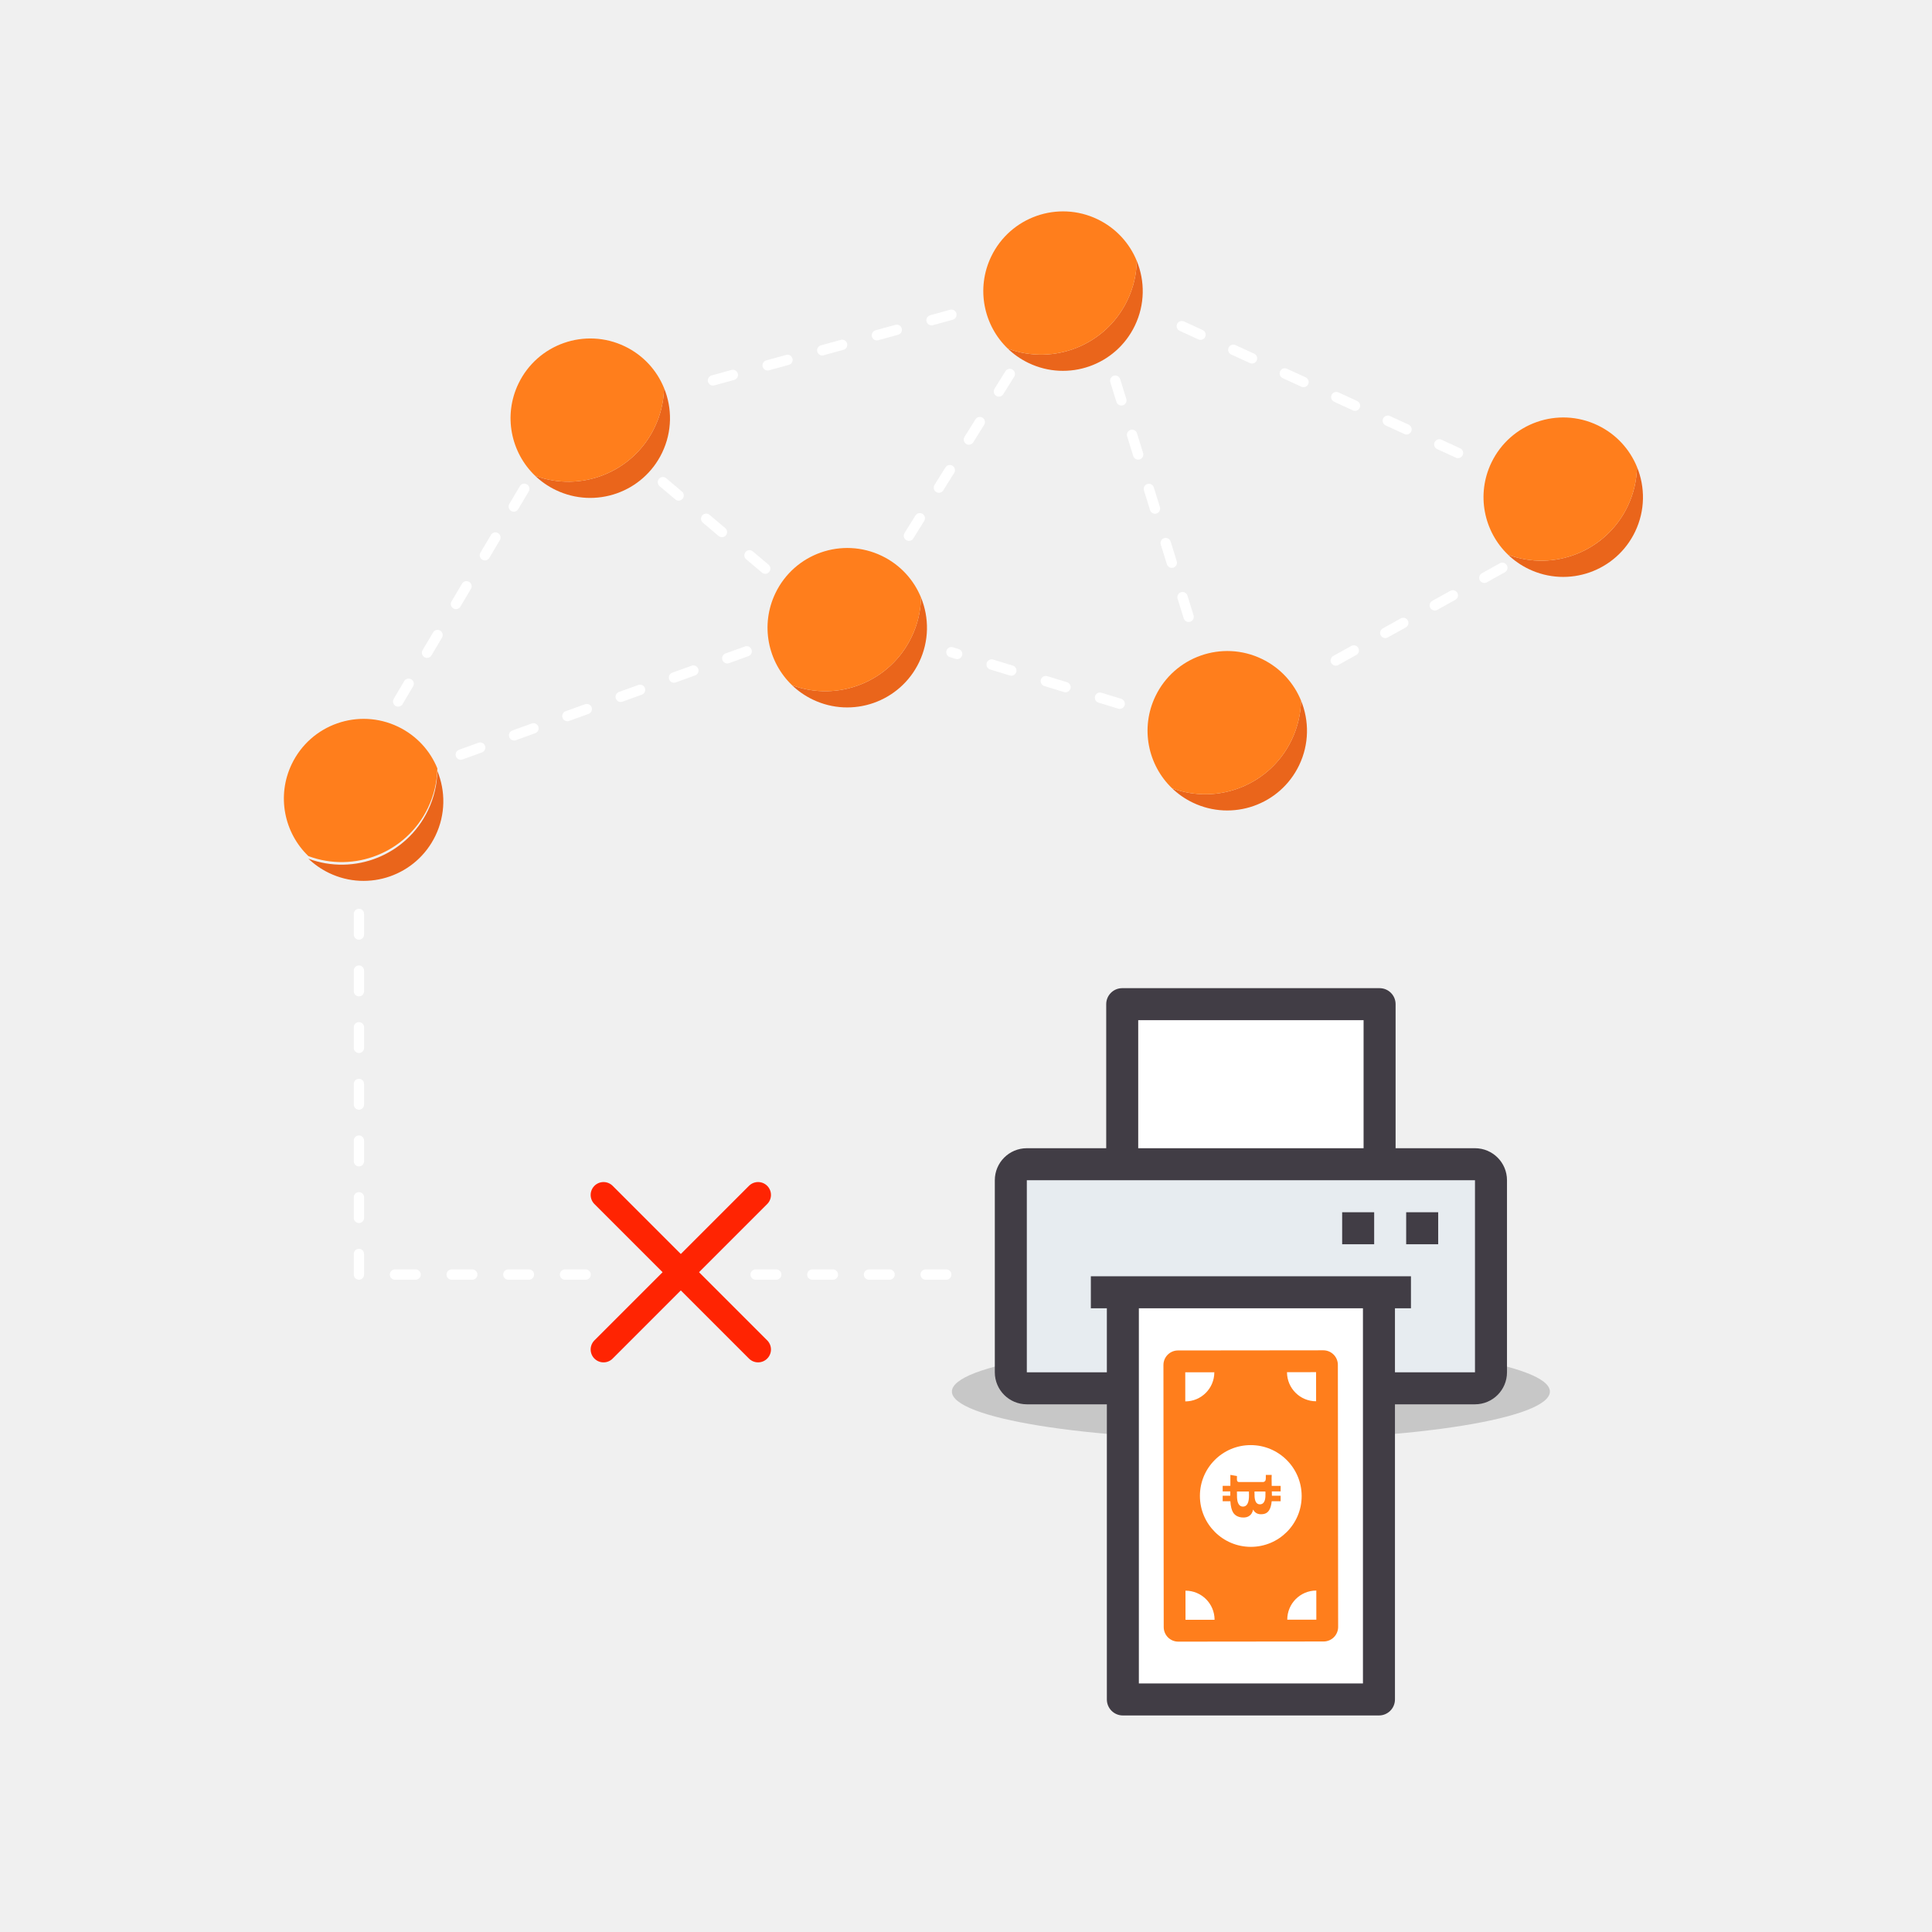
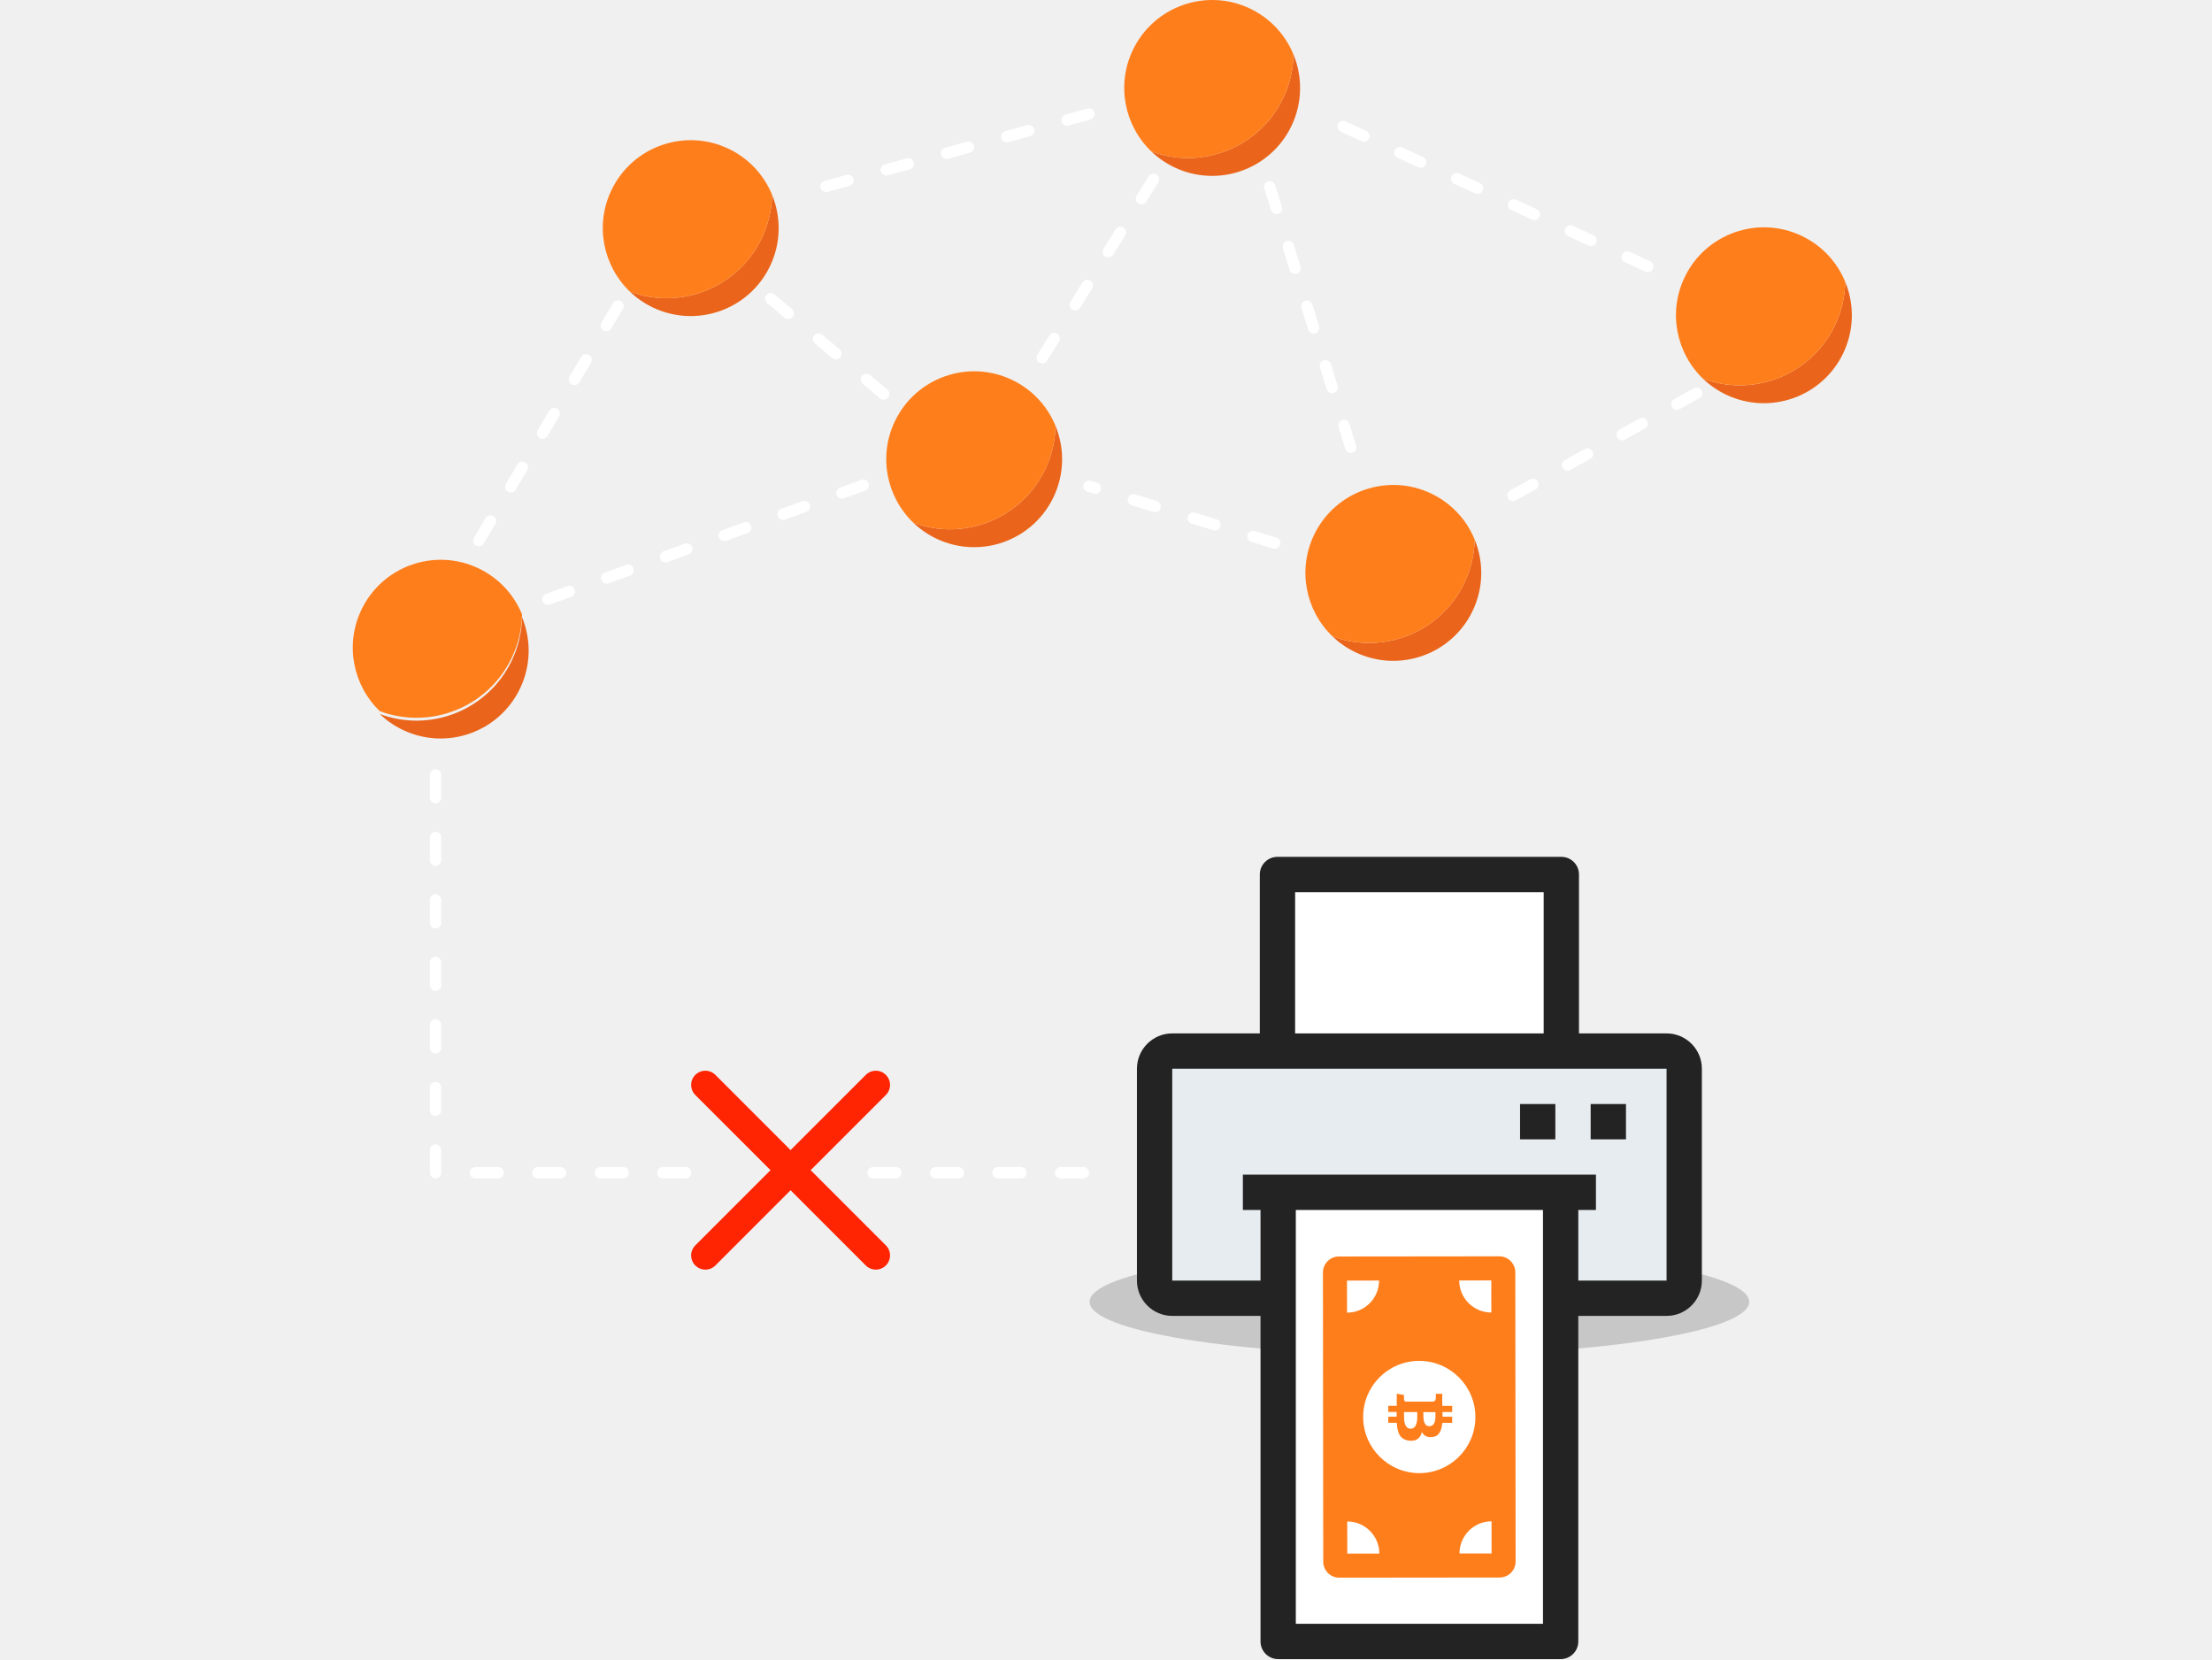
- <svg xmlns="http://www.w3.org/2000/svg" version="1.1" id="Layer_1" x="0px" y="0px" width="375px" height="375px" viewBox="0 0 375 375" enable-background="new 0 0 375 375" xml:space="preserve">
+ <svg xmlns="http://www.w3.org/2000/svg" version="1.1" id="Layer_1" x="0px" y="0px" width="300px" height="225px" viewBox="37.5 75 300 225" enable-background="new 37.5 75 300 225" xml:space="preserve">
  <g>
-     <ellipse opacity="0.2" fill="#232323" enable-background="new    " cx="242.799" cy="270.101" rx="58.035" ry="9.369" />
-     <path fill="#413D45" d="M286.293,222.869h-15.409v-27.961c0-1.716-1.39-3.106-3.106-3.106h-49.956   c-1.716,0-3.106,1.391-3.106,3.106v27.961h-15.409c-3.432,0-6.214,2.781-6.214,6.213v37.281c0,3.431,2.782,6.213,6.214,6.213   h15.533v57.287c0,1.717,1.391,3.107,3.106,3.107h49.707c1.717,0,3.107-1.391,3.107-3.107v-57.287h15.533   c3.431,0,6.213-2.782,6.213-6.213v-37.281C292.506,225.65,289.724,222.869,286.293,222.869z" />
-     <rect x="220.928" y="198.016" fill="#FFFFFF" width="43.742" height="24.854" />
-     <rect x="221.053" y="253.937" fill="#FFFFFF" width="43.493" height="72.82" />
-     <polygon fill="#E7ECF0" points="286.293,266.363 270.76,266.363 270.76,253.937 273.866,253.937 273.866,247.723 211.732,247.723    211.732,253.937 214.839,253.937 214.839,266.363 199.306,266.363 199.306,229.082 286.293,229.082  " />
-     <rect x="272.938" y="235.296" fill="#413D45" width="6.214" height="6.213" />
-     <rect x="260.512" y="235.296" fill="#413D45" width="6.213" height="6.213" />
+     <g>
+       <line fill="none" stroke="#FF2402" stroke-width="3.853" stroke-linecap="round" stroke-miterlimit="10" x1="133.163" y1="245.253" x2="156.283" y2="222.132" />
+     </g>
+     <g>
+       <line fill="none" stroke="#FF2402" stroke-width="3.853" stroke-linecap="round" stroke-miterlimit="10" x1="156.283" y1="245.252" x2="133.163" y2="222.132" />
+     </g>
+   </g>
+   <g>
+     <path fill="#EA651B" d="M268.468,126.358c0.888,0.852,1.923,1.581,3.091,2.143c5.935,2.854,13.061,0.359,15.916-5.577   c1.523-3.166,1.521-6.67,0.289-9.685c-0.04,1.989-0.496,4-1.413,5.91C283.117,125.87,275.32,128.914,268.468,126.358z" />
+     <g>
+       <path fill="#FF7E1C" d="M265.983,112.585c-2.294,4.766-1.135,10.299,2.484,13.772c6.853,2.556,14.649-0.488,17.883-7.208    c0.917-1.911,1.373-3.921,1.413-5.91c-1.077-2.637-3.099-4.897-5.865-6.229C275.964,104.155,268.839,106.652,265.983,112.585z" />
+     </g>
+   </g>
+   <g>
+     <path fill="#EA651B" d="M218.207,161.296c0.889,0.852,1.924,1.581,3.093,2.144c5.934,2.854,13.059,0.358,15.914-5.577   c1.523-3.165,1.522-6.67,0.29-9.685c-0.039,1.989-0.497,4-1.414,5.91C232.856,160.808,225.061,163.853,218.207,161.296z" />
+     <path fill="#FF7E1C" d="M215.724,147.523c-2.293,4.766-1.134,10.299,2.485,13.772c6.854,2.557,14.649-0.488,17.881-7.208   c0.918-1.91,1.375-3.921,1.414-5.911c-1.076-2.635-3.097-4.897-5.865-6.229C225.702,139.093,218.579,141.59,215.724,147.523z" />
+   </g>
+   <g>
+     <path fill="#EA651B" d="M193.639,95.529c0.888,0.852,1.922,1.581,3.091,2.144c5.935,2.854,13.061,0.358,15.915-5.577   c1.522-3.166,1.521-6.67,0.288-9.685c-0.039,1.989-0.495,4-1.413,5.91C208.287,95.042,200.491,98.086,193.639,95.529z" />
+     <path fill="#FF7E1C" d="M191.154,81.757c-2.293,4.766-1.135,10.298,2.485,13.771c6.853,2.557,14.649-0.488,17.881-7.208   c0.919-1.91,1.375-3.921,1.413-5.911c-1.076-2.636-3.097-4.897-5.864-6.229C201.133,73.327,194.009,75.823,191.154,81.757z" />
+   </g>
+   <g>
+     <path fill="#EA651B" d="M161.361,145.882c0.888,0.852,1.923,1.581,3.091,2.144c5.934,2.854,13.061,0.358,15.915-5.577   c1.523-3.165,1.522-6.67,0.289-9.685c-0.04,1.989-0.496,4-1.414,5.91C176.011,145.394,168.214,148.439,161.361,145.882z" />
+     <path fill="#FF7E1C" d="M158.877,132.109c-2.292,4.766-1.133,10.299,2.484,13.772c6.854,2.557,14.65-0.488,17.883-7.208   c0.918-1.91,1.375-3.921,1.414-5.91c-1.078-2.636-3.098-4.897-5.866-6.229C168.856,123.679,161.731,126.176,158.877,132.109z" />
+   </g>
+   <g>
+     <path fill="#EA651B" d="M89.01,171.829c0.888,0.852,1.923,1.581,3.091,2.143c5.934,2.854,13.061,0.359,15.916-5.577   c1.523-3.166,1.522-6.67,0.29-9.686c-0.04,1.989-0.496,4.001-1.414,5.911C103.659,171.342,95.863,174.386,89.01,171.829z" />
+     <path fill="#FF7E1C" d="M86.525,157.671c-2.292,4.766-1.133,10.298,2.484,13.772c6.852,2.556,14.648-0.488,17.882-7.209   c0.918-1.91,1.375-3.921,1.414-5.91c-1.077-2.636-3.098-4.897-5.866-6.23C96.505,149.241,89.38,151.737,86.525,157.671z" />
+   </g>
+   <g>
+     <path fill="#EA651B" d="M122.918,114.54c0.888,0.852,1.923,1.581,3.091,2.143c5.935,2.855,13.061,0.359,15.916-5.576   c1.523-3.166,1.522-6.671,0.289-9.685c-0.04,1.989-0.496,4-1.414,5.909C137.567,114.053,129.771,117.097,122.918,114.54z" />
+     <path fill="#FF7E1C" d="M120.434,100.768c-2.292,4.765-1.133,10.298,2.484,13.771c6.853,2.557,14.649-0.487,17.883-7.208   c0.918-1.91,1.375-3.921,1.414-5.91c-1.078-2.637-3.098-4.898-5.867-6.23C130.413,92.337,123.289,94.833,120.434,100.768z" />
+   </g>
+   <line fill="none" stroke="#FFFFFF" stroke-width="1.541" stroke-linecap="round" stroke-miterlimit="10" stroke-dasharray="3.083,5.395" x1="260.987" y1="111.142" x2="216.8" y2="90.847" />
+   <line fill="none" stroke="#FFFFFF" stroke-width="1.541" stroke-linecap="round" stroke-miterlimit="10" stroke-dasharray="3.083,5.395" x1="210.378" y1="148.649" x2="185.202" y2="140.942" />
+   <line fill="none" stroke="#FFFFFF" stroke-width="1.541" stroke-linecap="round" stroke-miterlimit="10" stroke-dasharray="3.083,5.395" x1="209.71" y1="100.327" x2="221.296" y2="137.603" />
+   <line fill="none" stroke="#FFFFFF" stroke-width="1.541" stroke-linecap="round" stroke-miterlimit="10" stroke-dasharray="3.083,5.395" x1="267.617" y1="128.315" x2="238.65" y2="144.436" />
+   <line fill="none" stroke="#FFFFFF" stroke-width="1.541" stroke-linecap="round" stroke-miterlimit="10" stroke-dasharray="3.083,5.395" x1="193.937" y1="99.325" x2="177.751" y2="125.272" />
+   <line fill="none" stroke="#FFFFFF" stroke-width="1.541" stroke-linecap="round" stroke-miterlimit="10" stroke-dasharray="3.083,5.395" x1="154.576" y1="140.809" x2="109.416" y2="157.127" />
+   <line fill="none" stroke="#FFFFFF" stroke-width="1.541" stroke-linecap="round" stroke-miterlimit="10" stroke-dasharray="3.083,5.395" x1="121.312" y1="116.498" x2="101.081" y2="150.601" />
+   <line fill="none" stroke="#FFFFFF" stroke-width="1.541" stroke-linecap="round" stroke-miterlimit="10" stroke-dasharray="3.083,5.395" x1="185.202" y1="90.461" x2="146.024" y2="101.251" />
+   <line fill="none" stroke="#FFFFFF" stroke-width="1.541" stroke-linecap="round" stroke-miterlimit="10" stroke-dasharray="3.083,5.395" x1="142.042" y1="115.509" x2="157.751" y2="128.779" />
+   <polyline fill="none" stroke="#FFFFFF" stroke-width="1.541" stroke-linecap="round" stroke-miterlimit="10" stroke-dasharray="3.083,5.395" points="  96.571,180.095 96.571,234.045 133.565,234.045 " />
+   <line fill="none" stroke="#FFFFFF" stroke-width="1.541" stroke-linecap="round" stroke-miterlimit="10" stroke-dasharray="3.083,5.395" x1="155.915" y1="234.045" x2="185.202" y2="234.045" />
+   <g>
+     <ellipse opacity="0.2" fill="#232323" enable-background="new    " cx="230.004" cy="251.547" rx="44.729" ry="7.221" />
+     <path fill="#232323" d="M263.525,215.145h-11.876v-21.55c0-1.323-1.071-2.394-2.394-2.394h-38.5c-1.324,0-2.395,1.072-2.395,2.394   v21.55h-11.873c-2.646,0-4.79,2.143-4.79,4.788v28.732c0,2.645,2.144,4.789,4.79,4.789h11.97v44.151   c0,1.322,1.073,2.395,2.392,2.395h38.309c1.326,0,2.396-1.074,2.396-2.395v-44.151h11.972c2.645,0,4.788-2.145,4.788-4.789v-28.732   C268.313,217.287,266.17,215.145,263.525,215.145z" />
+     <rect x="213.148" y="195.99" fill="#FFFFFF" width="33.712" height="19.155" />
+     <rect x="213.244" y="239.089" fill="#FFFFFF" width="33.521" height="56.122" />
+     <polygon fill="#E7ECF0" points="263.525,248.665 251.554,248.665 251.554,239.089 253.948,239.089 253.948,234.299    206.062,234.299 206.062,239.089 208.456,239.089 208.456,248.665 196.485,248.665 196.485,219.933 263.525,219.933  " />
+     <rect x="253.232" y="224.722" fill="#232323" width="4.789" height="4.789" />
+     <rect x="243.656" y="224.722" fill="#232323" width="4.787" height="4.789" />
    <g>
      <g>
        <g>
-           <path fill="#FF7E1C" d="M259.732,315.783l-0.054-50.867c-0.001-1.56-1.267-2.824-2.825-2.822l-28.213,0.03      c-1.559,0.001-2.82,1.269-2.818,2.829l0.055,50.865c0,1.561,1.266,2.824,2.823,2.823l28.214-0.03      C258.472,318.609,259.734,317.343,259.732,315.783z" />
+           <path fill="#FF7E1C" d="M243.055,286.753l-0.043-39.203c-0.001-1.203-0.977-2.177-2.176-2.175l-21.743,0.023      c-1.203,0-2.174,0.978-2.173,2.18l0.043,39.202c0,1.202,0.976,2.178,2.176,2.176l21.744-0.023      C242.084,288.932,243.057,287.956,243.055,286.753z" />
        </g>
-         <path fill="#FFFFFF" d="M230.057,266.361l5.642-0.006c0.003,3.121-2.521,5.653-5.637,5.656L230.057,266.361z" />
-         <path fill="#FFFFFF" d="M249.805,266.34l5.644-0.006l0.006,5.651C252.337,271.988,249.809,269.462,249.805,266.34z" />
-         <path fill="#FFFFFF" d="M230.107,314.402l-0.007-5.653c3.117-0.003,5.646,2.523,5.648,5.648L230.107,314.402z" />
-         <path fill="#FFFFFF" d="M249.856,314.382c-0.004-3.124,2.52-5.657,5.638-5.66l0.005,5.654L249.856,314.382z" />
-         <path fill="#FFFFFF" d="M232.902,290.372c-0.012-5.453,4.401-9.876,9.854-9.878c5.453-0.004,9.885,4.415,9.896,9.868     c0.012,5.454-4.4,9.878-9.854,9.881C237.344,300.246,232.914,295.825,232.902,290.372z" />
+         <path fill="#FFFFFF" d="M220.184,248.664l4.351-0.005c0.002,2.406-1.943,4.355-4.346,4.357L220.184,248.664z" />
+         <path fill="#FFFFFF" d="M235.404,248.647l4.351-0.005l0.005,4.354C237.355,253,235.407,251.054,235.404,248.647z" />
+         <path fill="#FFFFFF" d="M220.224,285.689l-0.007-4.357c2.4-0.003,4.352,1.944,4.353,4.353L220.224,285.689z" />
+         <path fill="#FFFFFF" d="M235.442,285.673c-0.003-2.407,1.943-4.359,4.346-4.361l0.004,4.357L235.442,285.673z" />
+         <path fill="#FFFFFF" d="M222.377,267.169c-0.009-4.203,3.39-7.611,7.594-7.613c4.203-0.003,7.619,3.403,7.627,7.605     c0.01,4.203-3.391,7.613-7.594,7.616C225.801,274.778,222.387,271.372,222.377,267.169z" />
      </g>
      <g>
        <g>
          <g>
-             <path fill="#FF7E1C" d="M242.551,294.186c-0.366,0.293-0.871,0.41-1.515,0.352c-0.778-0.088-1.343-0.41-1.693-0.967       c-0.294-0.484-0.469-1.21-0.528-2.178h-1.494v-1.075h1.474v-0.835h-1.474v-1.078h1.494v-2.131l1.275,0.22v0.22       c-0.016,0.352-0.007,0.577,0.022,0.68c0.044,0.147,0.153,0.235,0.329,0.265h4.77c0.234-0.044,0.381-0.168,0.439-0.373       c0.044-0.132,0.059-0.41,0.044-0.835v-0.176h1.143l-0.022,0.659c0,0.776,0.008,1.267,0.022,1.472h1.735v1.078h-1.715       l0.023,0.835h1.691v1.075h-1.736c-0.072,0.747-0.233,1.318-0.482,1.715c-0.293,0.483-0.732,0.747-1.318,0.791       c-0.85,0.088-1.45-0.211-1.803-0.9l0,0C243.116,293.541,242.888,293.937,242.551,294.186L242.551,294.186z M243.497,289.503       v0.176c-0.016,0.615,0.021,1.093,0.108,1.43c0.146,0.586,0.463,0.879,0.946,0.879s0.806-0.286,0.967-0.858       c0.089-0.322,0.124-0.797,0.108-1.427c-0.014-0.104-0.021-0.17-0.021-0.199H243.497L243.497,289.503z M240.09,289.702       c-0.015,0.747,0.023,1.311,0.111,1.691c0.176,0.688,0.527,1.034,1.055,1.034s0.879-0.338,1.055-1.012       c0.102-0.365,0.138-0.923,0.108-1.67v-0.243h-2.329V289.702L240.09,289.702z" />
+             <path fill="#FF7E1C" d="M229.812,270.107c-0.281,0.227-0.67,0.316-1.167,0.274c-0.6-0.068-1.035-0.316-1.305-0.748       c-0.228-0.371-0.361-0.932-0.407-1.679h-1.152v-0.828h1.139v-0.644h-1.139v-0.831h1.152v-1.642l0.982,0.171v0.169       c-0.012,0.274-0.005,0.445,0.018,0.526c0.034,0.113,0.118,0.18,0.254,0.204h3.676c0.181-0.034,0.293-0.129,0.338-0.287       c0.034-0.102,0.046-0.316,0.034-0.644v-0.136h0.881l-0.018,0.508c0,0.597,0.009,0.977,0.018,1.135h1.338v0.83h-1.322       l0.017,0.644h1.301v0.829h-1.336c-0.054,0.575-0.178,1.014-0.37,1.321c-0.226,0.371-0.564,0.575-1.016,0.61       c-0.655,0.067-1.118-0.163-1.389-0.694l0,0C230.248,269.611,230.073,269.917,229.812,270.107L229.812,270.107z        M230.542,266.499v0.136c-0.013,0.474,0.016,0.843,0.084,1.103c0.111,0.451,0.356,0.677,0.727,0.677       c0.373,0,0.623-0.218,0.747-0.659c0.069-0.247,0.097-0.614,0.082-1.1c-0.013-0.08-0.016-0.131-0.016-0.153L230.542,266.499       L230.542,266.499z M227.916,266.653c-0.011,0.575,0.019,1.01,0.086,1.302c0.136,0.53,0.406,0.796,0.812,0.796       c0.407,0,0.678-0.261,0.813-0.78c0.08-0.281,0.108-0.711,0.083-1.286v-0.188h-1.795V266.653L227.916,266.653z" />
          </g>
        </g>
      </g>
    </g>
  </g>
-   <g>
-     <g>
-       <line fill="none" stroke="#FF2402" stroke-width="5" stroke-linecap="round" stroke-miterlimit="10" x1="117.146" y1="261.935" x2="147.145" y2="231.935" />
-     </g>
-     <g>
-       <line fill="none" stroke="#FF2402" stroke-width="5" stroke-linecap="round" stroke-miterlimit="10" x1="147.145" y1="261.933" x2="117.146" y2="231.936" />
-     </g>
-   </g>
-   <g>
-     <path fill="#EA651B" d="M292.706,107.667c1.152,1.105,2.495,2.051,4.011,2.78c7.7,3.704,16.946,0.466,20.65-7.235   c1.977-4.108,1.975-8.655,0.375-12.566c-0.051,2.58-0.642,5.19-1.834,7.668C311.714,107.034,301.598,110.984,292.706,107.667z" />
-     <g>
-       <path fill="#FF7E1C" d="M289.482,89.797c-2.975,6.184-1.471,13.362,3.224,17.869c8.892,3.317,19.008-0.633,23.202-9.353    c1.192-2.479,1.783-5.088,1.834-7.669c-1.396-3.421-4.018-6.354-7.61-8.083C302.432,78.858,293.188,82.098,289.482,89.797z" />
-     </g>
-   </g>
-   <g>
-     <path fill="#EA651B" d="M227.492,153c1.152,1.105,2.496,2.051,4.012,2.781c7.699,3.703,16.945,0.465,20.65-7.236   c1.976-4.107,1.975-8.655,0.375-12.566c-0.051,2.58-0.643,5.19-1.834,7.668C246.5,152.367,236.385,156.318,227.492,153z" />
-     <path fill="#FF7E1C" d="M224.27,135.13c-2.975,6.184-1.471,13.362,3.223,17.869c8.892,3.318,19.008-0.633,23.203-9.353   c1.191-2.478,1.783-5.088,1.834-7.669c-1.397-3.42-4.019-6.354-7.611-8.082C237.218,124.191,227.974,127.431,224.27,135.13z" />
-   </g>
-   <g>
-     <path fill="#EA651B" d="M195.613,67.667c1.152,1.105,2.494,2.051,4.011,2.781c7.7,3.704,16.946,0.465,20.65-7.236   c1.976-4.108,1.975-8.655,0.375-12.567c-0.051,2.581-0.642,5.191-1.834,7.668C214.621,67.034,204.505,70.984,195.613,67.667z" />
-     <path fill="#FF7E1C" d="M192.39,49.797c-2.975,6.184-1.471,13.362,3.224,17.869c8.891,3.318,19.008-0.633,23.202-9.353   c1.192-2.478,1.783-5.088,1.834-7.669c-1.397-3.42-4.019-6.354-7.611-8.083C205.338,38.858,196.094,42.098,192.39,49.797z" />
-   </g>
-   <g>
-     <path fill="#EA651B" d="M153.733,133c1.152,1.105,2.495,2.051,4.011,2.781c7.7,3.703,16.946,0.465,20.65-7.236   c1.976-4.107,1.975-8.655,0.375-12.566c-0.051,2.58-0.643,5.19-1.834,7.668C172.741,132.367,162.625,136.318,153.733,133z" />
-     <path fill="#FF7E1C" d="M150.51,115.13c-2.975,6.184-1.471,13.362,3.223,17.869c8.892,3.318,19.008-0.633,23.203-9.353   c1.192-2.478,1.783-5.088,1.834-7.668c-1.398-3.421-4.019-6.355-7.611-8.083C163.458,104.191,154.214,107.431,150.51,115.13z" />
-   </g>
-   <g>
-     <path fill="#EA651B" d="M59.856,166.667c1.152,1.105,2.495,2.051,4.011,2.78c7.7,3.704,16.947,0.466,20.651-7.235   c1.976-4.108,1.975-8.655,0.375-12.567c-0.051,2.581-0.643,5.191-1.834,7.669C78.864,166.034,68.749,169.984,59.856,166.667z" />
-     <path fill="#FF7E1C" d="M56.633,148.297c-2.975,6.184-1.471,13.362,3.223,17.869c8.891,3.317,19.007-0.633,23.202-9.353   c1.192-2.479,1.784-5.088,1.834-7.669c-1.397-3.421-4.019-6.354-7.611-8.083C69.582,137.358,60.337,140.597,56.633,148.297z" />
-   </g>
-   <g>
-     <path fill="#EA651B" d="M103.853,92.333c1.152,1.105,2.495,2.051,4.011,2.78c7.7,3.704,16.946,0.466,20.65-7.235   c1.976-4.108,1.975-8.656,0.375-12.567c-0.051,2.581-0.643,5.191-1.834,7.668C122.861,91.701,112.745,95.651,103.853,92.333z" />
-     <path fill="#FF7E1C" d="M100.63,74.464c-2.975,6.183-1.471,13.361,3.223,17.869c8.892,3.317,19.008-0.633,23.203-9.353   c1.192-2.479,1.784-5.088,1.834-7.669c-1.398-3.421-4.019-6.355-7.611-8.083C113.578,63.525,104.334,66.764,100.63,74.464z" />
-   </g>
-   <line fill="none" stroke="#FFFFFF" stroke-width="2" stroke-linecap="round" stroke-miterlimit="10" stroke-dasharray="4,7" x1="283" y1="87.924" x2="225.666" y2="61.591" />
-   <line fill="none" stroke="#FFFFFF" stroke-width="2" stroke-linecap="round" stroke-miterlimit="10" stroke-dasharray="4,7" x1="217.333" y1="136.591" x2="184.667" y2="126.591" />
-   <line fill="none" stroke="#FFFFFF" stroke-width="2" stroke-linecap="round" stroke-miterlimit="10" stroke-dasharray="4,7" x1="216.467" y1="73.891" x2="231.5" y2="122.258" />
-   <line fill="none" stroke="#FFFFFF" stroke-width="2" stroke-linecap="round" stroke-miterlimit="10" stroke-dasharray="4,7" x1="291.602" y1="110.206" x2="254.018" y2="131.123" />
-   <line fill="none" stroke="#FFFFFF" stroke-width="2" stroke-linecap="round" stroke-miterlimit="10" stroke-dasharray="4,7" x1="196" y1="72.591" x2="175" y2="106.258" />
-   <line fill="none" stroke="#FFFFFF" stroke-width="2" stroke-linecap="round" stroke-miterlimit="10" stroke-dasharray="4,7" x1="144.929" y1="126.417" x2="86.333" y2="147.591" />
-   <line fill="none" stroke="#FFFFFF" stroke-width="2" stroke-linecap="round" stroke-miterlimit="10" stroke-dasharray="4,7" x1="101.768" y1="94.873" x2="75.518" y2="139.123" />
-   <line fill="none" stroke="#FFFFFF" stroke-width="2" stroke-linecap="round" stroke-miterlimit="10" stroke-dasharray="4,7" x1="184.667" y1="61.091" x2="133.833" y2="75.091" />
-   <line fill="none" stroke="#FFFFFF" stroke-width="2" stroke-linecap="round" stroke-miterlimit="10" stroke-dasharray="4,7" x1="128.667" y1="93.591" x2="149.05" y2="110.808" />
-   <polyline fill="none" stroke="#FFFFFF" stroke-width="2" stroke-linecap="round" stroke-miterlimit="10" stroke-dasharray="4,7" points="  69.667,177.392 69.667,247.393 117.667,247.393 " />
-   <line fill="none" stroke="#FFFFFF" stroke-width="2" stroke-linecap="round" stroke-miterlimit="10" stroke-dasharray="4,7" x1="146.667" y1="247.393" x2="184.667" y2="247.393" />
</svg>
